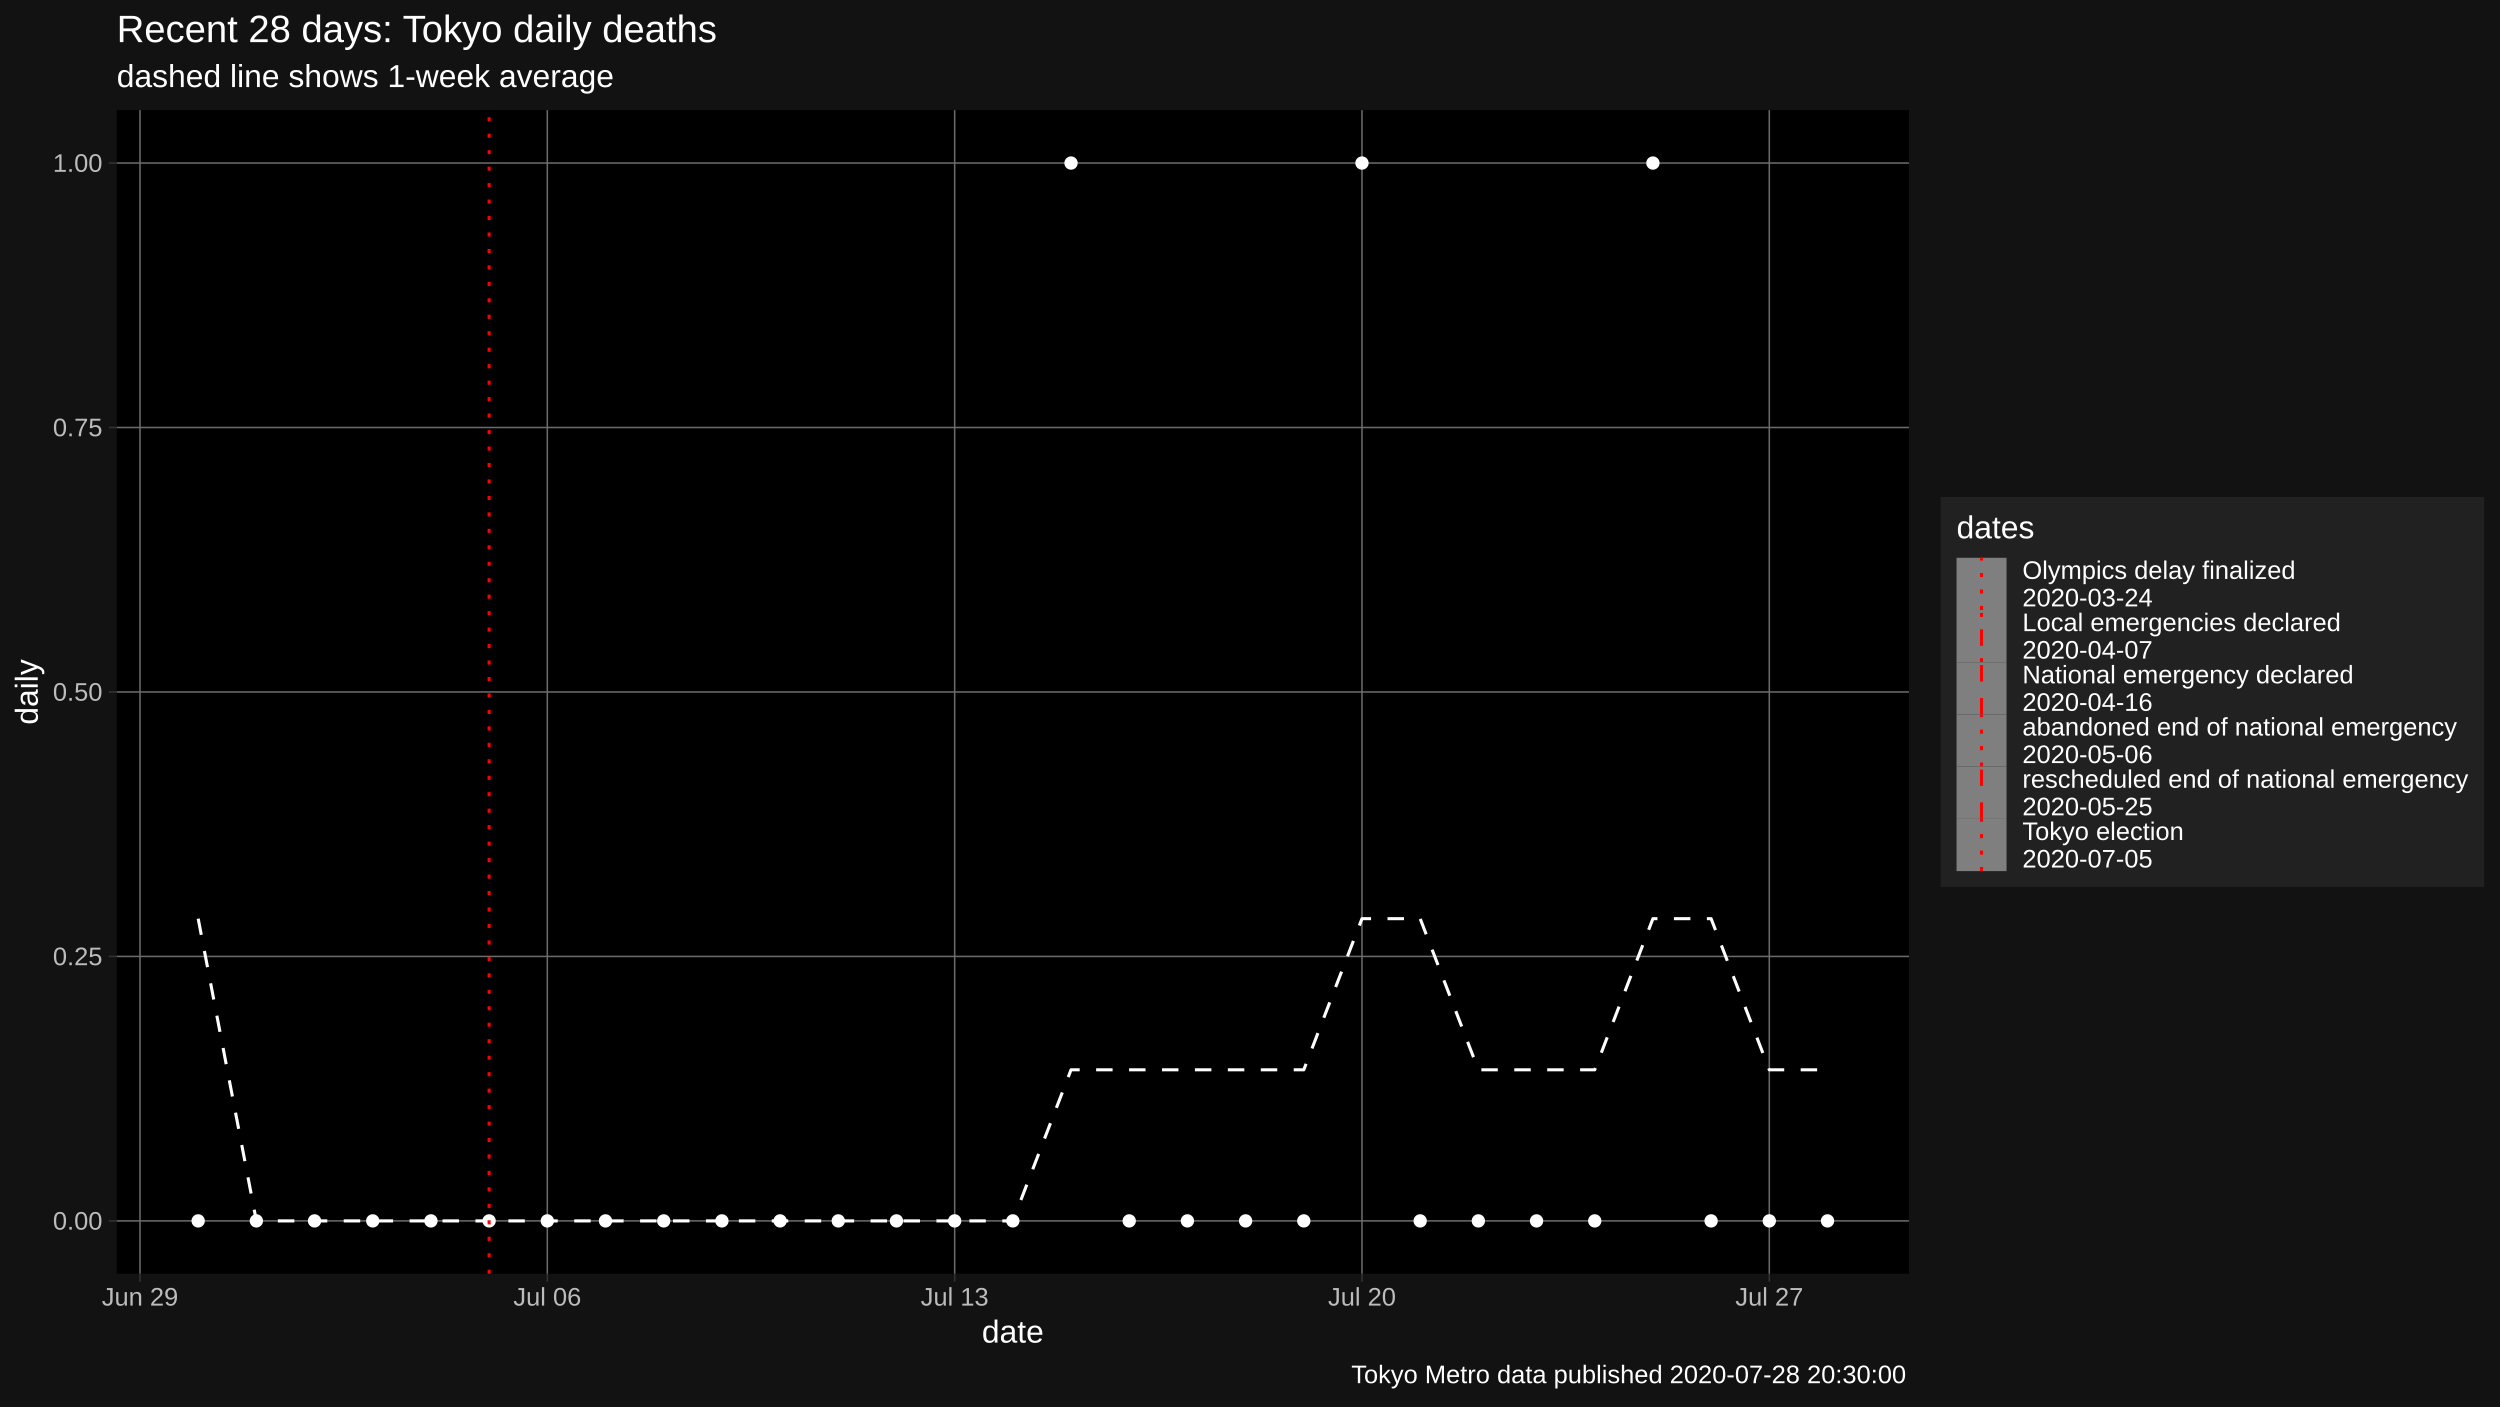
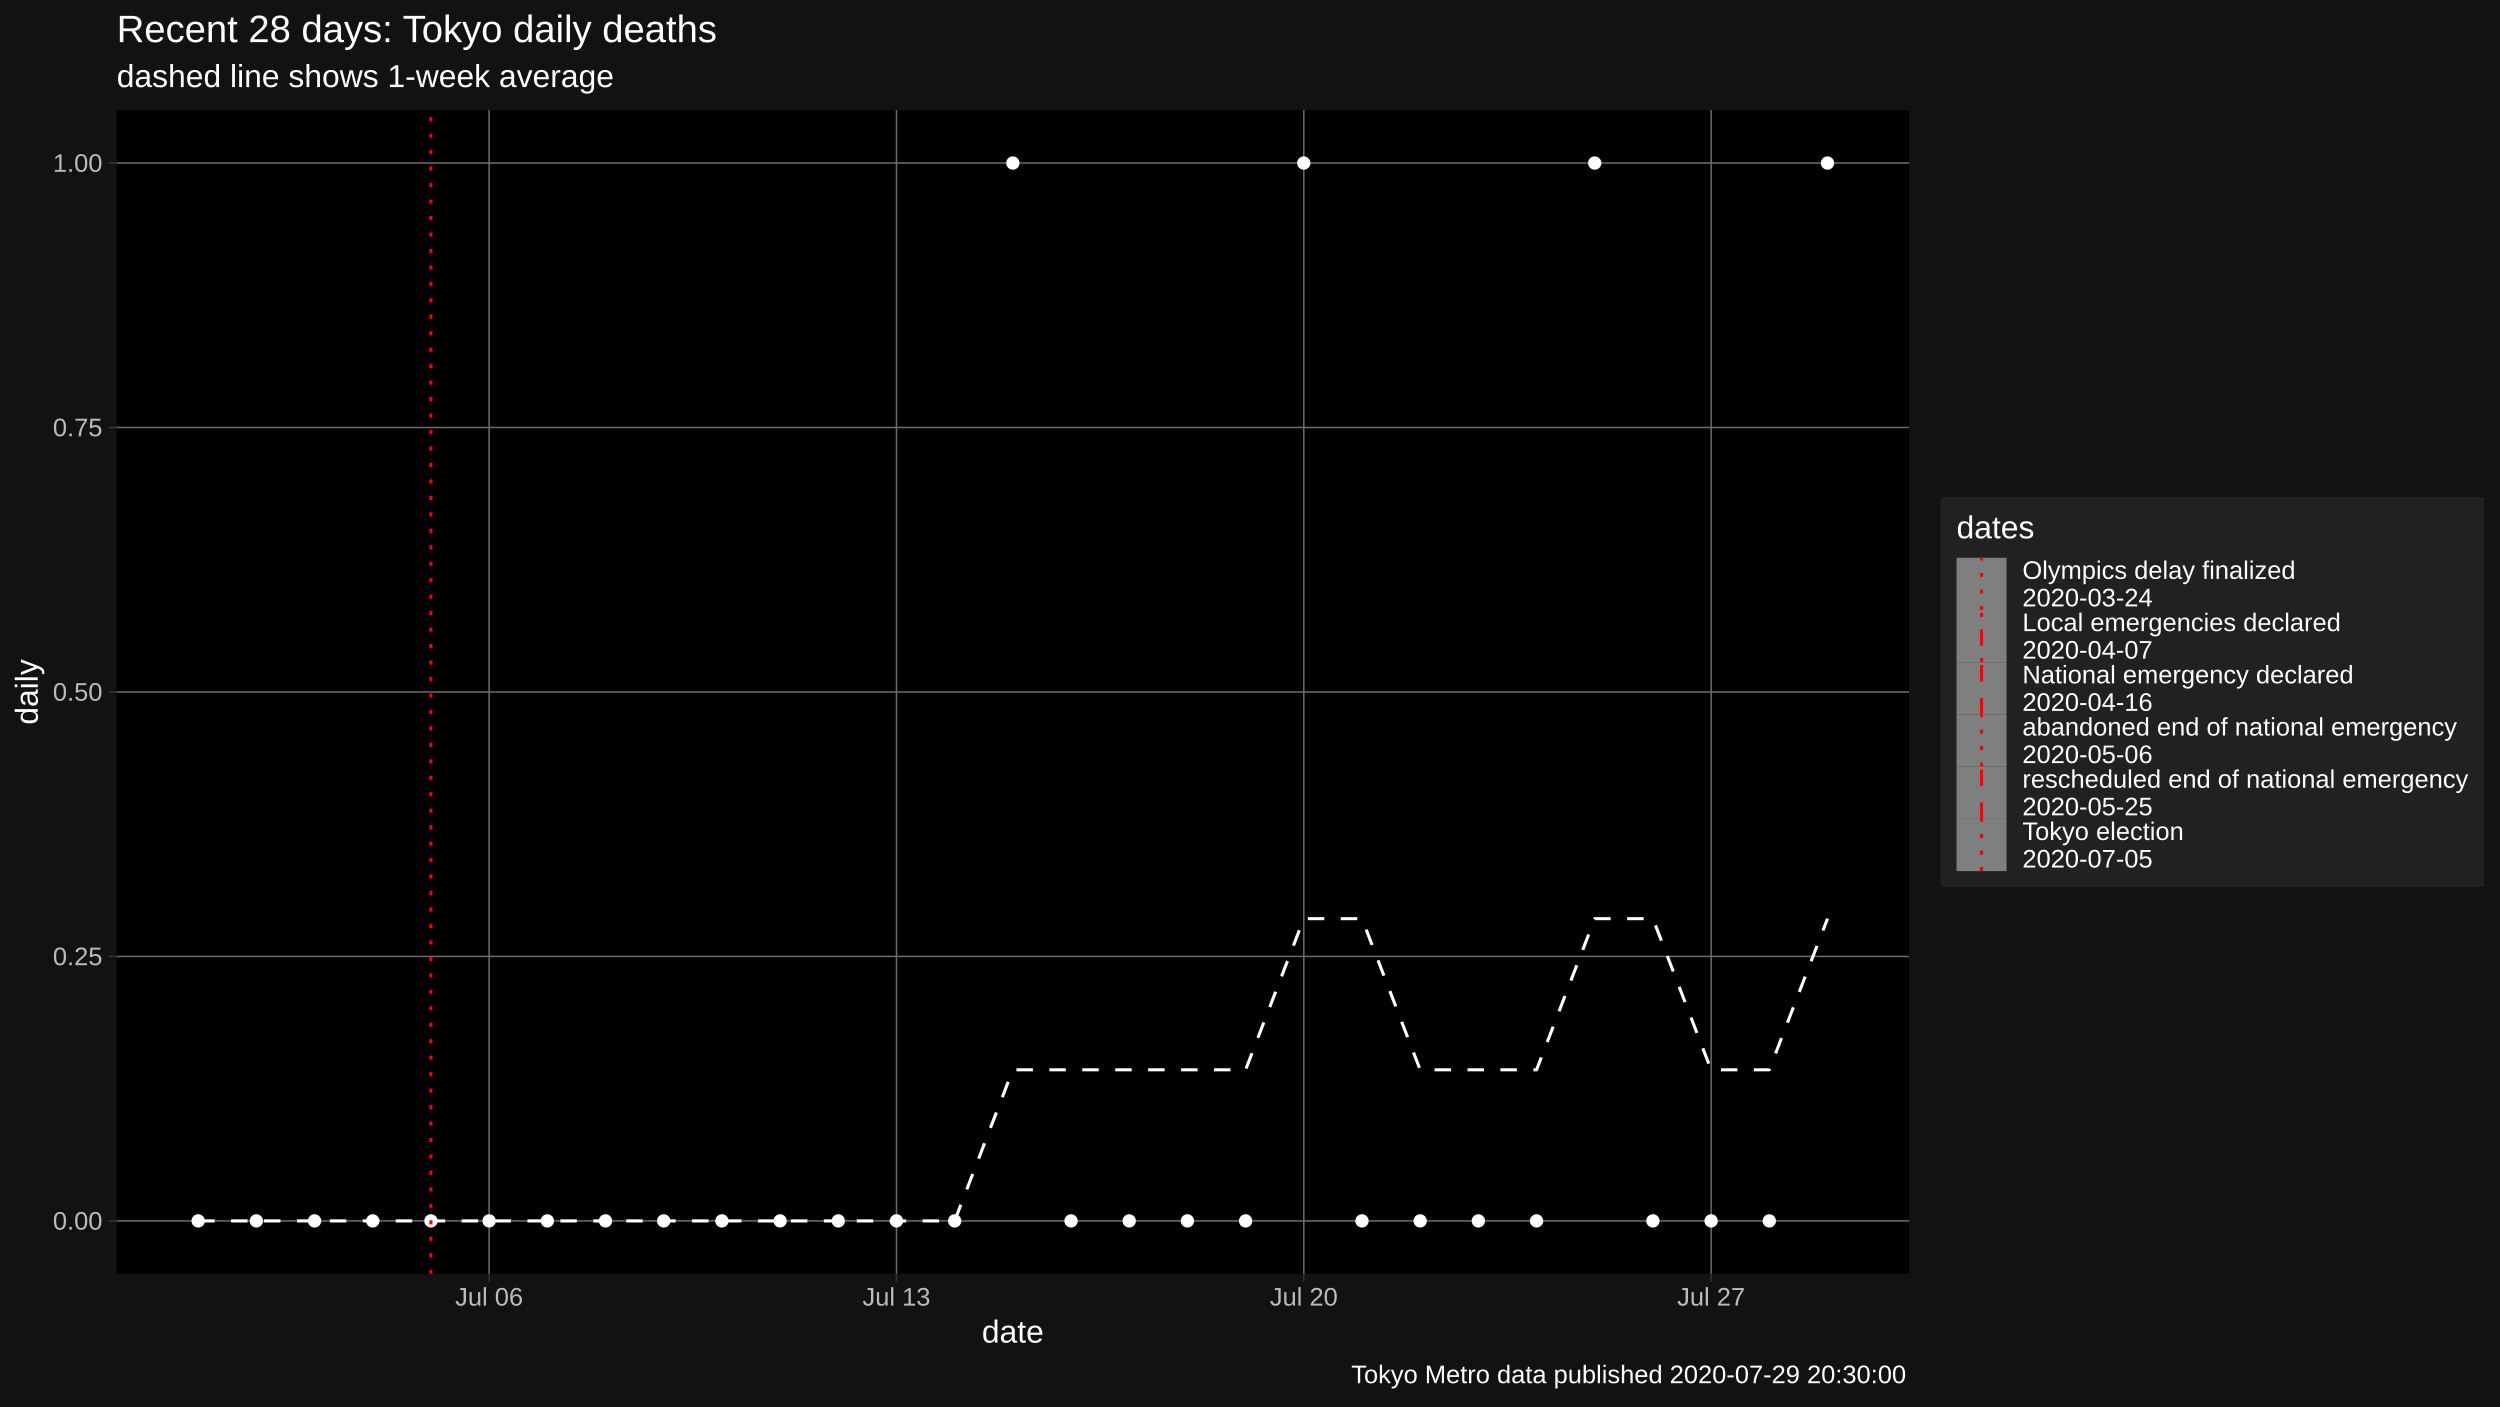
<svg xmlns="http://www.w3.org/2000/svg" viewBox="0 0 864.00 486.00">
  <defs>
    <style type="text/css">
    line, polyline, polygon, path, rect, circle {
      fill: none;
      stroke: #000000;
      stroke-linecap: round;
      stroke-linejoin: round;
      stroke-miterlimit: 10.00;
    }
  </style>
  </defs>
  <rect width="100%" height="100%" style="stroke: none; fill: #FFFFFF;" />
  <rect x="0.00" y="0.00" width="864.00" height="486.00" style="stroke-width: 1.07; stroke: #121212; fill: #121212;" />
  <defs>
    <clipPath id="cpNDAuMzR8NjU5Ljc0fDQ0MC4yMnwzOC4wNw==">
      <rect x="40.34" y="38.07" width="619.40" height="402.15" />
    </clipPath>
  </defs>
  <rect x="40.34" y="38.07" width="619.40" height="402.15" style="stroke-width: 1.07; stroke: none; fill: #000000;" clip-path="url(#cpNDAuMzR8NjU5Ljc0fDQ0MC4yMnwzOC4wNw==)" />
  <polyline points="40.34,421.94 659.74,421.94 " style="stroke-width: 0.53; stroke: #6B6B6B; stroke-linecap: butt;" clip-path="url(#cpNDAuMzR8NjU5Ljc0fDQ0MC4yMnwzOC4wNw==)" />
  <polyline points="40.34,330.54 659.74,330.54 " style="stroke-width: 0.53; stroke: #6B6B6B; stroke-linecap: butt;" clip-path="url(#cpNDAuMzR8NjU5Ljc0fDQ0MC4yMnwzOC4wNw==)" />
  <polyline points="40.34,239.15 659.74,239.15 " style="stroke-width: 0.53; stroke: #6B6B6B; stroke-linecap: butt;" clip-path="url(#cpNDAuMzR8NjU5Ljc0fDQ0MC4yMnwzOC4wNw==)" />
  <polyline points="40.34,147.75 659.74,147.75 " style="stroke-width: 0.53; stroke: #6B6B6B; stroke-linecap: butt;" clip-path="url(#cpNDAuMzR8NjU5Ljc0fDQ0MC4yMnwzOC4wNw==)" />
  <polyline points="40.34,56.35 659.74,56.35 " style="stroke-width: 0.53; stroke: #6B6B6B; stroke-linecap: butt;" clip-path="url(#cpNDAuMzR8NjU5Ljc0fDQ0MC4yMnwzOC4wNw==)" />
-   <polyline points="48.38,440.22 48.38,38.07 " style="stroke-width: 0.53; stroke: #6B6B6B; stroke-linecap: butt;" clip-path="url(#cpNDAuMzR8NjU5Ljc0fDQ0MC4yMnwzOC4wNw==)" />
-   <polyline points="189.15,440.22 189.15,38.07 " style="stroke-width: 0.53; stroke: #6B6B6B; stroke-linecap: butt;" clip-path="url(#cpNDAuMzR8NjU5Ljc0fDQ0MC4yMnwzOC4wNw==)" />
-   <polyline points="329.93,440.22 329.93,38.07 " style="stroke-width: 0.53; stroke: #6B6B6B; stroke-linecap: butt;" clip-path="url(#cpNDAuMzR8NjU5Ljc0fDQ0MC4yMnwzOC4wNw==)" />
-   <polyline points="470.70,440.22 470.70,38.07 " style="stroke-width: 0.53; stroke: #6B6B6B; stroke-linecap: butt;" clip-path="url(#cpNDAuMzR8NjU5Ljc0fDQ0MC4yMnwzOC4wNw==)" />
-   <polyline points="611.47,440.22 611.47,38.07 " style="stroke-width: 0.53; stroke: #6B6B6B; stroke-linecap: butt;" clip-path="url(#cpNDAuMzR8NjU5Ljc0fDQ0MC4yMnwzOC4wNw==)" />
-   <polyline points="68.49,317.49 88.60,421.94 108.71,421.94 128.82,421.94 148.93,421.94 169.04,421.94 189.15,421.94 209.26,421.94 229.38,421.94 249.49,421.94 269.60,421.94 289.71,421.94 309.82,421.94 329.93,421.94 350.04,421.94 370.15,369.72 390.26,369.72 410.37,369.72 430.48,369.72 450.59,369.72 470.70,317.49 490.81,317.49 510.92,369.72 531.03,369.72 551.14,369.72 571.25,317.49 591.36,317.49 611.47,369.72 631.59,369.72 " style="stroke-width: 1.07; stroke: #FFFFFF; stroke-dasharray: 5.69,5.69; stroke-linecap: butt;" clip-path="url(#cpNDAuMzR8NjU5Ljc0fDQ0MC4yMnwzOC4wNw==)" />
+   <polyline points="169.04,440.22 169.04,38.07 " style="stroke-width: 0.53; stroke: #6B6B6B; stroke-linecap: butt;" clip-path="url(#cpNDAuMzR8NjU5Ljc0fDQ0MC4yMnwzOC4wNw==)" />
+   <polyline points="309.82,440.22 309.82,38.07 " style="stroke-width: 0.53; stroke: #6B6B6B; stroke-linecap: butt;" clip-path="url(#cpNDAuMzR8NjU5Ljc0fDQ0MC4yMnwzOC4wNw==)" />
+   <polyline points="450.59,440.22 450.59,38.07 " style="stroke-width: 0.53; stroke: #6B6B6B; stroke-linecap: butt;" clip-path="url(#cpNDAuMzR8NjU5Ljc0fDQ0MC4yMnwzOC4wNw==)" />
+   <polyline points="591.36,440.22 591.36,38.07 " style="stroke-width: 0.53; stroke: #6B6B6B; stroke-linecap: butt;" clip-path="url(#cpNDAuMzR8NjU5Ljc0fDQ0MC4yMnwzOC4wNw==)" />
+   <polyline points="68.49,421.94 88.60,421.94 108.71,421.94 128.82,421.94 148.93,421.94 169.04,421.94 189.15,421.94 209.26,421.94 229.38,421.94 249.49,421.94 269.60,421.94 289.71,421.94 309.82,421.94 329.93,421.94 350.04,369.72 370.15,369.72 390.26,369.72 410.37,369.72 430.48,369.72 450.59,317.49 470.70,317.49 490.81,369.72 510.92,369.72 531.03,369.72 551.14,317.49 571.25,317.49 591.36,369.72 611.47,369.72 631.59,317.49 " style="stroke-width: 1.07; stroke: #FFFFFF; stroke-dasharray: 5.69,5.69; stroke-linecap: butt;" clip-path="url(#cpNDAuMzR8NjU5Ljc0fDQ0MC4yMnwzOC4wNw==)" />
  <circle cx="68.49" cy="421.94" r="1.95" style="stroke-width: 0.71; stroke: #FFFFFF; fill: #FFFFFF;" clip-path="url(#cpNDAuMzR8NjU5Ljc0fDQ0MC4yMnwzOC4wNw==)" />
  <circle cx="88.60" cy="421.94" r="1.95" style="stroke-width: 0.71; stroke: #FFFFFF; fill: #FFFFFF;" clip-path="url(#cpNDAuMzR8NjU5Ljc0fDQ0MC4yMnwzOC4wNw==)" />
  <circle cx="108.71" cy="421.94" r="1.95" style="stroke-width: 0.71; stroke: #FFFFFF; fill: #FFFFFF;" clip-path="url(#cpNDAuMzR8NjU5Ljc0fDQ0MC4yMnwzOC4wNw==)" />
  <circle cx="128.82" cy="421.94" r="1.95" style="stroke-width: 0.71; stroke: #FFFFFF; fill: #FFFFFF;" clip-path="url(#cpNDAuMzR8NjU5Ljc0fDQ0MC4yMnwzOC4wNw==)" />
  <circle cx="148.93" cy="421.94" r="1.95" style="stroke-width: 0.71; stroke: #FFFFFF; fill: #FFFFFF;" clip-path="url(#cpNDAuMzR8NjU5Ljc0fDQ0MC4yMnwzOC4wNw==)" />
  <circle cx="169.04" cy="421.94" r="1.95" style="stroke-width: 0.71; stroke: #FFFFFF; fill: #FFFFFF;" clip-path="url(#cpNDAuMzR8NjU5Ljc0fDQ0MC4yMnwzOC4wNw==)" />
  <circle cx="189.15" cy="421.94" r="1.95" style="stroke-width: 0.71; stroke: #FFFFFF; fill: #FFFFFF;" clip-path="url(#cpNDAuMzR8NjU5Ljc0fDQ0MC4yMnwzOC4wNw==)" />
  <circle cx="209.26" cy="421.94" r="1.95" style="stroke-width: 0.71; stroke: #FFFFFF; fill: #FFFFFF;" clip-path="url(#cpNDAuMzR8NjU5Ljc0fDQ0MC4yMnwzOC4wNw==)" />
  <circle cx="229.38" cy="421.94" r="1.95" style="stroke-width: 0.71; stroke: #FFFFFF; fill: #FFFFFF;" clip-path="url(#cpNDAuMzR8NjU5Ljc0fDQ0MC4yMnwzOC4wNw==)" />
  <circle cx="249.49" cy="421.94" r="1.95" style="stroke-width: 0.71; stroke: #FFFFFF; fill: #FFFFFF;" clip-path="url(#cpNDAuMzR8NjU5Ljc0fDQ0MC4yMnwzOC4wNw==)" />
  <circle cx="269.60" cy="421.94" r="1.95" style="stroke-width: 0.71; stroke: #FFFFFF; fill: #FFFFFF;" clip-path="url(#cpNDAuMzR8NjU5Ljc0fDQ0MC4yMnwzOC4wNw==)" />
  <circle cx="289.71" cy="421.94" r="1.95" style="stroke-width: 0.71; stroke: #FFFFFF; fill: #FFFFFF;" clip-path="url(#cpNDAuMzR8NjU5Ljc0fDQ0MC4yMnwzOC4wNw==)" />
  <circle cx="309.82" cy="421.94" r="1.95" style="stroke-width: 0.71; stroke: #FFFFFF; fill: #FFFFFF;" clip-path="url(#cpNDAuMzR8NjU5Ljc0fDQ0MC4yMnwzOC4wNw==)" />
  <circle cx="329.93" cy="421.94" r="1.95" style="stroke-width: 0.71; stroke: #FFFFFF; fill: #FFFFFF;" clip-path="url(#cpNDAuMzR8NjU5Ljc0fDQ0MC4yMnwzOC4wNw==)" />
-   <circle cx="350.04" cy="421.94" r="1.95" style="stroke-width: 0.71; stroke: #FFFFFF; fill: #FFFFFF;" clip-path="url(#cpNDAuMzR8NjU5Ljc0fDQ0MC4yMnwzOC4wNw==)" />
-   <circle cx="370.15" cy="56.35" r="1.95" style="stroke-width: 0.71; stroke: #FFFFFF; fill: #FFFFFF;" clip-path="url(#cpNDAuMzR8NjU5Ljc0fDQ0MC4yMnwzOC4wNw==)" />
+   <circle cx="350.04" cy="56.35" r="1.95" style="stroke-width: 0.71; stroke: #FFFFFF; fill: #FFFFFF;" clip-path="url(#cpNDAuMzR8NjU5Ljc0fDQ0MC4yMnwzOC4wNw==)" />
+   <circle cx="370.15" cy="421.94" r="1.95" style="stroke-width: 0.71; stroke: #FFFFFF; fill: #FFFFFF;" clip-path="url(#cpNDAuMzR8NjU5Ljc0fDQ0MC4yMnwzOC4wNw==)" />
  <circle cx="390.26" cy="421.94" r="1.95" style="stroke-width: 0.71; stroke: #FFFFFF; fill: #FFFFFF;" clip-path="url(#cpNDAuMzR8NjU5Ljc0fDQ0MC4yMnwzOC4wNw==)" />
  <circle cx="410.37" cy="421.94" r="1.95" style="stroke-width: 0.71; stroke: #FFFFFF; fill: #FFFFFF;" clip-path="url(#cpNDAuMzR8NjU5Ljc0fDQ0MC4yMnwzOC4wNw==)" />
  <circle cx="430.48" cy="421.94" r="1.95" style="stroke-width: 0.71; stroke: #FFFFFF; fill: #FFFFFF;" clip-path="url(#cpNDAuMzR8NjU5Ljc0fDQ0MC4yMnwzOC4wNw==)" />
-   <circle cx="450.59" cy="421.94" r="1.95" style="stroke-width: 0.71; stroke: #FFFFFF; fill: #FFFFFF;" clip-path="url(#cpNDAuMzR8NjU5Ljc0fDQ0MC4yMnwzOC4wNw==)" />
-   <circle cx="470.70" cy="56.35" r="1.95" style="stroke-width: 0.71; stroke: #FFFFFF; fill: #FFFFFF;" clip-path="url(#cpNDAuMzR8NjU5Ljc0fDQ0MC4yMnwzOC4wNw==)" />
+   <circle cx="450.59" cy="56.35" r="1.95" style="stroke-width: 0.71; stroke: #FFFFFF; fill: #FFFFFF;" clip-path="url(#cpNDAuMzR8NjU5Ljc0fDQ0MC4yMnwzOC4wNw==)" />
+   <circle cx="470.70" cy="421.94" r="1.95" style="stroke-width: 0.71; stroke: #FFFFFF; fill: #FFFFFF;" clip-path="url(#cpNDAuMzR8NjU5Ljc0fDQ0MC4yMnwzOC4wNw==)" />
  <circle cx="490.81" cy="421.94" r="1.95" style="stroke-width: 0.71; stroke: #FFFFFF; fill: #FFFFFF;" clip-path="url(#cpNDAuMzR8NjU5Ljc0fDQ0MC4yMnwzOC4wNw==)" />
  <circle cx="510.92" cy="421.94" r="1.95" style="stroke-width: 0.71; stroke: #FFFFFF; fill: #FFFFFF;" clip-path="url(#cpNDAuMzR8NjU5Ljc0fDQ0MC4yMnwzOC4wNw==)" />
  <circle cx="531.03" cy="421.94" r="1.95" style="stroke-width: 0.71; stroke: #FFFFFF; fill: #FFFFFF;" clip-path="url(#cpNDAuMzR8NjU5Ljc0fDQ0MC4yMnwzOC4wNw==)" />
-   <circle cx="551.14" cy="421.94" r="1.95" style="stroke-width: 0.71; stroke: #FFFFFF; fill: #FFFFFF;" clip-path="url(#cpNDAuMzR8NjU5Ljc0fDQ0MC4yMnwzOC4wNw==)" />
-   <circle cx="571.25" cy="56.35" r="1.95" style="stroke-width: 0.71; stroke: #FFFFFF; fill: #FFFFFF;" clip-path="url(#cpNDAuMzR8NjU5Ljc0fDQ0MC4yMnwzOC4wNw==)" />
+   <circle cx="551.14" cy="56.35" r="1.95" style="stroke-width: 0.71; stroke: #FFFFFF; fill: #FFFFFF;" clip-path="url(#cpNDAuMzR8NjU5Ljc0fDQ0MC4yMnwzOC4wNw==)" />
+   <circle cx="571.25" cy="421.94" r="1.95" style="stroke-width: 0.71; stroke: #FFFFFF; fill: #FFFFFF;" clip-path="url(#cpNDAuMzR8NjU5Ljc0fDQ0MC4yMnwzOC4wNw==)" />
  <circle cx="591.36" cy="421.94" r="1.95" style="stroke-width: 0.71; stroke: #FFFFFF; fill: #FFFFFF;" clip-path="url(#cpNDAuMzR8NjU5Ljc0fDQ0MC4yMnwzOC4wNw==)" />
  <circle cx="611.47" cy="421.94" r="1.95" style="stroke-width: 0.71; stroke: #FFFFFF; fill: #FFFFFF;" clip-path="url(#cpNDAuMzR8NjU5Ljc0fDQ0MC4yMnwzOC4wNw==)" />
-   <circle cx="631.59" cy="421.94" r="1.95" style="stroke-width: 0.71; stroke: #FFFFFF; fill: #FFFFFF;" clip-path="url(#cpNDAuMzR8NjU5Ljc0fDQ0MC4yMnwzOC4wNw==)" />
-   <line x1="169.04" y1="440.22" x2="169.04" y2="38.07" style="stroke-width: 1.07; stroke: #FF0000; stroke-dasharray: 1.42,4.27; stroke-linecap: butt;" clip-path="url(#cpNDAuMzR8NjU5Ljc0fDQ0MC4yMnwzOC4wNw==)" />
+   <circle cx="631.59" cy="56.35" r="1.95" style="stroke-width: 0.71; stroke: #FFFFFF; fill: #FFFFFF;" clip-path="url(#cpNDAuMzR8NjU5Ljc0fDQ0MC4yMnwzOC4wNw==)" />
+   <line x1="148.93" y1="440.22" x2="148.93" y2="38.07" style="stroke-width: 1.07; stroke: #FF0000; stroke-dasharray: 1.42,4.27; stroke-linecap: butt;" clip-path="url(#cpNDAuMzR8NjU5Ljc0fDQ0MC4yMnwzOC4wNw==)" />
  <defs>
    <clipPath id="cpMC4wMHw4NjQuMDB8NDg2LjAwfDAuMDA=">
      <rect x="0.00" y="0.00" width="864.00" height="486.00" />
    </clipPath>
  </defs>
  <g clip-path="url(#cpMC4wMHw4NjQuMDB8NDg2LjAwfDAuMDA=)">
    <text x="18.28" y="424.97" style="font-size: 8.80px; fill: #BCBCBC; font-family: Liberation Sans;" textLength="17.13px" lengthAdjust="spacingAndGlyphs">0.00</text>
  </g>
  <g clip-path="url(#cpMC4wMHw4NjQuMDB8NDg2LjAwfDAuMDA=)">
    <text x="18.28" y="333.57" style="font-size: 8.80px; fill: #BCBCBC; font-family: Liberation Sans;" textLength="17.13px" lengthAdjust="spacingAndGlyphs">0.25</text>
  </g>
  <g clip-path="url(#cpMC4wMHw4NjQuMDB8NDg2LjAwfDAuMDA=)">
    <text x="18.28" y="242.17" style="font-size: 8.80px; fill: #BCBCBC; font-family: Liberation Sans;" textLength="17.13px" lengthAdjust="spacingAndGlyphs">0.50</text>
  </g>
  <g clip-path="url(#cpMC4wMHw4NjQuMDB8NDg2LjAwfDAuMDA=)">
    <text x="18.28" y="150.77" style="font-size: 8.80px; fill: #BCBCBC; font-family: Liberation Sans;" textLength="17.13px" lengthAdjust="spacingAndGlyphs">0.75</text>
  </g>
  <g clip-path="url(#cpMC4wMHw4NjQuMDB8NDg2LjAwfDAuMDA=)">
    <text x="18.28" y="59.38" style="font-size: 8.80px; fill: #BCBCBC; font-family: Liberation Sans;" textLength="17.13px" lengthAdjust="spacingAndGlyphs">1.00</text>
  </g>
  <polyline points="37.60,421.94 40.34,421.94 " style="stroke-width: 0.53; stroke: #333333; stroke-linecap: butt;" clip-path="url(#cpMC4wMHw4NjQuMDB8NDg2LjAwfDAuMDA=)" />
  <polyline points="37.60,330.54 40.34,330.54 " style="stroke-width: 0.53; stroke: #333333; stroke-linecap: butt;" clip-path="url(#cpMC4wMHw4NjQuMDB8NDg2LjAwfDAuMDA=)" />
  <polyline points="37.60,239.15 40.34,239.15 " style="stroke-width: 0.53; stroke: #333333; stroke-linecap: butt;" clip-path="url(#cpMC4wMHw4NjQuMDB8NDg2LjAwfDAuMDA=)" />
  <polyline points="37.60,147.75 40.34,147.75 " style="stroke-width: 0.53; stroke: #333333; stroke-linecap: butt;" clip-path="url(#cpMC4wMHw4NjQuMDB8NDg2LjAwfDAuMDA=)" />
  <polyline points="37.60,56.35 40.34,56.35 " style="stroke-width: 0.53; stroke: #333333; stroke-linecap: butt;" clip-path="url(#cpMC4wMHw4NjQuMDB8NDg2LjAwfDAuMDA=)" />
-   <polyline points="48.38,442.96 48.38,440.22 " style="stroke-width: 0.53; stroke: #333333; stroke-linecap: butt;" clip-path="url(#cpMC4wMHw4NjQuMDB8NDg2LjAwfDAuMDA=)" />
-   <polyline points="189.15,442.96 189.15,440.22 " style="stroke-width: 0.53; stroke: #333333; stroke-linecap: butt;" clip-path="url(#cpMC4wMHw4NjQuMDB8NDg2LjAwfDAuMDA=)" />
-   <polyline points="329.93,442.96 329.93,440.22 " style="stroke-width: 0.53; stroke: #333333; stroke-linecap: butt;" clip-path="url(#cpMC4wMHw4NjQuMDB8NDg2LjAwfDAuMDA=)" />
-   <polyline points="470.70,442.96 470.70,440.22 " style="stroke-width: 0.53; stroke: #333333; stroke-linecap: butt;" clip-path="url(#cpMC4wMHw4NjQuMDB8NDg2LjAwfDAuMDA=)" />
-   <polyline points="611.47,442.96 611.47,440.22 " style="stroke-width: 0.53; stroke: #333333; stroke-linecap: butt;" clip-path="url(#cpMC4wMHw4NjQuMDB8NDg2LjAwfDAuMDA=)" />
+   <polyline points="169.04,442.96 169.04,440.22 " style="stroke-width: 0.53; stroke: #333333; stroke-linecap: butt;" clip-path="url(#cpMC4wMHw4NjQuMDB8NDg2LjAwfDAuMDA=)" />
+   <polyline points="309.82,442.96 309.82,440.22 " style="stroke-width: 0.53; stroke: #333333; stroke-linecap: butt;" clip-path="url(#cpMC4wMHw4NjQuMDB8NDg2LjAwfDAuMDA=)" />
+   <polyline points="450.59,442.96 450.59,440.22 " style="stroke-width: 0.53; stroke: #333333; stroke-linecap: butt;" clip-path="url(#cpMC4wMHw4NjQuMDB8NDg2LjAwfDAuMDA=)" />
+   <polyline points="591.36,442.96 591.36,440.22 " style="stroke-width: 0.53; stroke: #333333; stroke-linecap: butt;" clip-path="url(#cpMC4wMHw4NjQuMDB8NDg2LjAwfDAuMDA=)" />
  <g clip-path="url(#cpMC4wMHw4NjQuMDB8NDg2LjAwfDAuMDA=)">
-     <text x="35.17" y="451.21" style="font-size: 8.80px; fill: #BCBCBC; font-family: Liberation Sans;" textLength="26.42px" lengthAdjust="spacingAndGlyphs">Jun 29</text>
+     <text x="157.30" y="451.21" style="font-size: 8.80px; fill: #BCBCBC; font-family: Liberation Sans;" textLength="23.48px" lengthAdjust="spacingAndGlyphs">Jul 06</text>
  </g>
  <g clip-path="url(#cpMC4wMHw4NjQuMDB8NDg2LjAwfDAuMDA=)">
-     <text x="177.41" y="451.21" style="font-size: 8.80px; fill: #BCBCBC; font-family: Liberation Sans;" textLength="23.48px" lengthAdjust="spacingAndGlyphs">Jul 06</text>
+     <text x="298.08" y="451.21" style="font-size: 8.80px; fill: #BCBCBC; font-family: Liberation Sans;" textLength="23.48px" lengthAdjust="spacingAndGlyphs">Jul 13</text>
  </g>
  <g clip-path="url(#cpMC4wMHw4NjQuMDB8NDg2LjAwfDAuMDA=)">
-     <text x="318.19" y="451.21" style="font-size: 8.80px; fill: #BCBCBC; font-family: Liberation Sans;" textLength="23.48px" lengthAdjust="spacingAndGlyphs">Jul 13</text>
+     <text x="438.85" y="451.21" style="font-size: 8.80px; fill: #BCBCBC; font-family: Liberation Sans;" textLength="23.48px" lengthAdjust="spacingAndGlyphs">Jul 20</text>
  </g>
  <g clip-path="url(#cpMC4wMHw4NjQuMDB8NDg2LjAwfDAuMDA=)">
-     <text x="458.96" y="451.21" style="font-size: 8.80px; fill: #BCBCBC; font-family: Liberation Sans;" textLength="23.48px" lengthAdjust="spacingAndGlyphs">Jul 20</text>
-   </g>
-   <g clip-path="url(#cpMC4wMHw4NjQuMDB8NDg2LjAwfDAuMDA=)">
-     <text x="599.73" y="451.21" style="font-size: 8.80px; fill: #BCBCBC; font-family: Liberation Sans;" textLength="23.48px" lengthAdjust="spacingAndGlyphs">Jul 27</text>
+     <text x="579.62" y="451.21" style="font-size: 8.80px; fill: #BCBCBC; font-family: Liberation Sans;" textLength="23.48px" lengthAdjust="spacingAndGlyphs">Jul 27</text>
  </g>
  <g clip-path="url(#cpMC4wMHw4NjQuMDB8NDg2LjAwfDAuMDA=)">
    <text x="339.33" y="464.01" style="font-size: 11.00px; fill: #FFFFFF; font-family: Liberation Sans;" textLength="21.41px" lengthAdjust="spacingAndGlyphs">date</text>
  </g>
  <g clip-path="url(#cpMC4wMHw4NjQuMDB8NDg2LjAwfDAuMDA=)">
    <text transform="translate(13.05,250.46) rotate(-90)" style="font-size: 11.00px; fill: #FFFFFF; font-family: Liberation Sans;" textLength="22.62px" lengthAdjust="spacingAndGlyphs">daily</text>
  </g>
  <rect x="670.70" y="171.75" width="187.82" height="134.79" style="stroke-width: 1.07; stroke: none; fill: #212121;" clip-path="url(#cpMC4wMHw4NjQuMDB8NDg2LjAwfDAuMDA=)" />
  <g clip-path="url(#cpMC4wMHw4NjQuMDB8NDg2LjAwfDAuMDA=)">
    <text x="676.18" y="186.04" style="font-size: 11.00px; fill: #FFFFFF; font-family: Liberation Sans;" textLength="26.91px" lengthAdjust="spacingAndGlyphs">dates</text>
  </g>
  <rect x="676.18" y="192.77" width="17.28" height="18.05" style="stroke-width: 1.07; stroke: none; fill: #7F7F7F;" clip-path="url(#cpMC4wMHw4NjQuMDB8NDg2LjAwfDAuMDA=)" />
  <line x1="684.82" y1="210.82" x2="684.82" y2="192.77" style="stroke-width: 1.07; stroke: #FF0000; stroke-dasharray: 1.42,4.27; stroke-linecap: butt;" clip-path="url(#cpMC4wMHw4NjQuMDB8NDg2LjAwfDAuMDA=)" />
  <rect x="676.18" y="210.82" width="17.28" height="18.05" style="stroke-width: 1.07; stroke: none; fill: #7F7F7F;" clip-path="url(#cpMC4wMHw4NjQuMDB8NDg2LjAwfDAuMDA=)" />
  <line x1="684.82" y1="228.87" x2="684.82" y2="210.82" style="stroke-width: 1.07; stroke: #FF0000; stroke-dasharray: 1.42,4.27,5.69,4.27; stroke-linecap: butt;" clip-path="url(#cpMC4wMHw4NjQuMDB8NDg2LjAwfDAuMDA=)" />
  <rect x="676.18" y="228.87" width="17.28" height="18.05" style="stroke-width: 1.07; stroke: none; fill: #7F7F7F;" clip-path="url(#cpMC4wMHw4NjQuMDB8NDg2LjAwfDAuMDA=)" />
  <line x1="684.82" y1="246.91" x2="684.82" y2="228.87" style="stroke-width: 1.07; stroke: #FF0000; stroke-dasharray: 5.69,5.69; stroke-linecap: butt;" clip-path="url(#cpMC4wMHw4NjQuMDB8NDg2LjAwfDAuMDA=)" />
  <rect x="676.18" y="246.91" width="17.28" height="18.05" style="stroke-width: 1.07; stroke: none; fill: #7F7F7F;" clip-path="url(#cpMC4wMHw4NjQuMDB8NDg2LjAwfDAuMDA=)" />
  <line x1="684.82" y1="264.96" x2="684.82" y2="246.91" style="stroke-width: 1.07; stroke: #FF0000; stroke-dasharray: 1.42,4.27; stroke-linecap: butt;" clip-path="url(#cpMC4wMHw4NjQuMDB8NDg2LjAwfDAuMDA=)" />
  <rect x="676.18" y="264.96" width="17.28" height="18.05" style="stroke-width: 1.07; stroke: none; fill: #7F7F7F;" clip-path="url(#cpMC4wMHw4NjQuMDB8NDg2LjAwfDAuMDA=)" />
  <line x1="684.82" y1="283.01" x2="684.82" y2="264.96" style="stroke-width: 1.07; stroke: #FF0000; stroke-dasharray: 5.69,5.69; stroke-linecap: butt;" clip-path="url(#cpMC4wMHw4NjQuMDB8NDg2LjAwfDAuMDA=)" />
  <rect x="676.18" y="283.01" width="17.28" height="18.05" style="stroke-width: 1.07; stroke: none; fill: #7F7F7F;" clip-path="url(#cpMC4wMHw4NjQuMDB8NDg2LjAwfDAuMDA=)" />
  <line x1="684.82" y1="301.06" x2="684.82" y2="283.01" style="stroke-width: 1.07; stroke: #FF0000; stroke-dasharray: 1.42,4.27; stroke-linecap: butt;" clip-path="url(#cpMC4wMHw4NjQuMDB8NDg2LjAwfDAuMDA=)" />
  <g clip-path="url(#cpMC4wMHw4NjQuMDB8NDg2LjAwfDAuMDA=)">
    <text x="698.94" y="200.07" style="font-size: 8.80px; fill: #FFFFFF; font-family: Liberation Sans;" textLength="94.39px" lengthAdjust="spacingAndGlyphs">Olympics delay finalized</text>
  </g>
  <g clip-path="url(#cpMC4wMHw4NjQuMDB8NDg2LjAwfDAuMDA=)">
    <text x="698.94" y="209.57" style="font-size: 8.80px; fill: #FFFFFF; font-family: Liberation Sans;" textLength="45.01px" lengthAdjust="spacingAndGlyphs">2020-03-24</text>
  </g>
  <g clip-path="url(#cpMC4wMHw4NjQuMDB8NDg2LjAwfDAuMDA=)">
    <text x="698.94" y="218.12" style="font-size: 8.80px; fill: #FFFFFF; font-family: Liberation Sans;" textLength="110.06px" lengthAdjust="spacingAndGlyphs">Local emergencies declared</text>
  </g>
  <g clip-path="url(#cpMC4wMHw4NjQuMDB8NDg2LjAwfDAuMDA=)">
    <text x="698.94" y="227.62" style="font-size: 8.80px; fill: #FFFFFF; font-family: Liberation Sans;" textLength="45.01px" lengthAdjust="spacingAndGlyphs">2020-04-07</text>
  </g>
  <g clip-path="url(#cpMC4wMHw4NjQuMDB8NDg2LjAwfDAuMDA=)">
    <text x="698.94" y="236.17" style="font-size: 8.80px; fill: #FFFFFF; font-family: Liberation Sans;" textLength="114.46px" lengthAdjust="spacingAndGlyphs">National emergency declared</text>
  </g>
  <g clip-path="url(#cpMC4wMHw4NjQuMDB8NDg2LjAwfDAuMDA=)">
    <text x="698.94" y="245.67" style="font-size: 8.80px; fill: #FFFFFF; font-family: Liberation Sans;" textLength="45.01px" lengthAdjust="spacingAndGlyphs">2020-04-16</text>
  </g>
  <g clip-path="url(#cpMC4wMHw4NjQuMDB8NDg2LjAwfDAuMDA=)">
    <text x="698.94" y="254.21" style="font-size: 8.80px; fill: #FFFFFF; font-family: Liberation Sans;" textLength="150.21px" lengthAdjust="spacingAndGlyphs">abandoned end of national emergency</text>
  </g>
  <g clip-path="url(#cpMC4wMHw4NjQuMDB8NDg2LjAwfDAuMDA=)">
    <text x="698.94" y="263.72" style="font-size: 8.80px; fill: #FFFFFF; font-family: Liberation Sans;" textLength="45.01px" lengthAdjust="spacingAndGlyphs">2020-05-06</text>
  </g>
  <g clip-path="url(#cpMC4wMHw4NjQuMDB8NDg2LjAwfDAuMDA=)">
    <text x="698.94" y="272.26" style="font-size: 8.80px; fill: #FFFFFF; font-family: Liberation Sans;" textLength="154.10px" lengthAdjust="spacingAndGlyphs">rescheduled end of national emergency</text>
  </g>
  <g clip-path="url(#cpMC4wMHw4NjQuMDB8NDg2LjAwfDAuMDA=)">
    <text x="698.94" y="281.77" style="font-size: 8.80px; fill: #FFFFFF; font-family: Liberation Sans;" textLength="45.01px" lengthAdjust="spacingAndGlyphs">2020-05-25</text>
  </g>
  <g clip-path="url(#cpMC4wMHw4NjQuMDB8NDg2LjAwfDAuMDA=)">
    <text x="698.94" y="290.31" style="font-size: 8.80px; fill: #FFFFFF; font-family: Liberation Sans;" textLength="56.74px" lengthAdjust="spacingAndGlyphs">Tokyo election</text>
  </g>
  <g clip-path="url(#cpMC4wMHw4NjQuMDB8NDg2LjAwfDAuMDA=)">
    <text x="698.94" y="299.81" style="font-size: 8.80px; fill: #FFFFFF; font-family: Liberation Sans;" textLength="45.01px" lengthAdjust="spacingAndGlyphs">2020-07-05</text>
  </g>
  <g clip-path="url(#cpMC4wMHw4NjQuMDB8NDg2LjAwfDAuMDA=)">
    <text x="40.34" y="30.10" style="font-size: 11.00px; fill: #FFFFFF; font-family: Liberation Sans;" textLength="171.83px" lengthAdjust="spacingAndGlyphs">dashed line shows 1-week average</text>
  </g>
  <g clip-path="url(#cpMC4wMHw4NjQuMDB8NDg2LjAwfDAuMDA=)">
    <text x="40.34" y="14.56" style="font-size: 13.20px; fill: #FFFFFF; font-family: Liberation Sans;" textLength="209.12px" lengthAdjust="spacingAndGlyphs">Recent 28 days: Tokyo daily deaths</text>
  </g>
  <g clip-path="url(#cpMC4wMHw4NjQuMDB8NDg2LjAwfDAuMDA=)">
-     <text x="466.99" y="478.03" style="font-size: 8.80px; fill: #FFFFFF; font-family: Liberation Sans;" textLength="192.75px" lengthAdjust="spacingAndGlyphs">Tokyo Metro data published 2020-07-28 20:30:00</text>
+     <text x="466.99" y="478.03" style="font-size: 8.80px; fill: #FFFFFF; font-family: Liberation Sans;" textLength="192.75px" lengthAdjust="spacingAndGlyphs">Tokyo Metro data published 2020-07-29 20:30:00</text>
  </g>
</svg>
